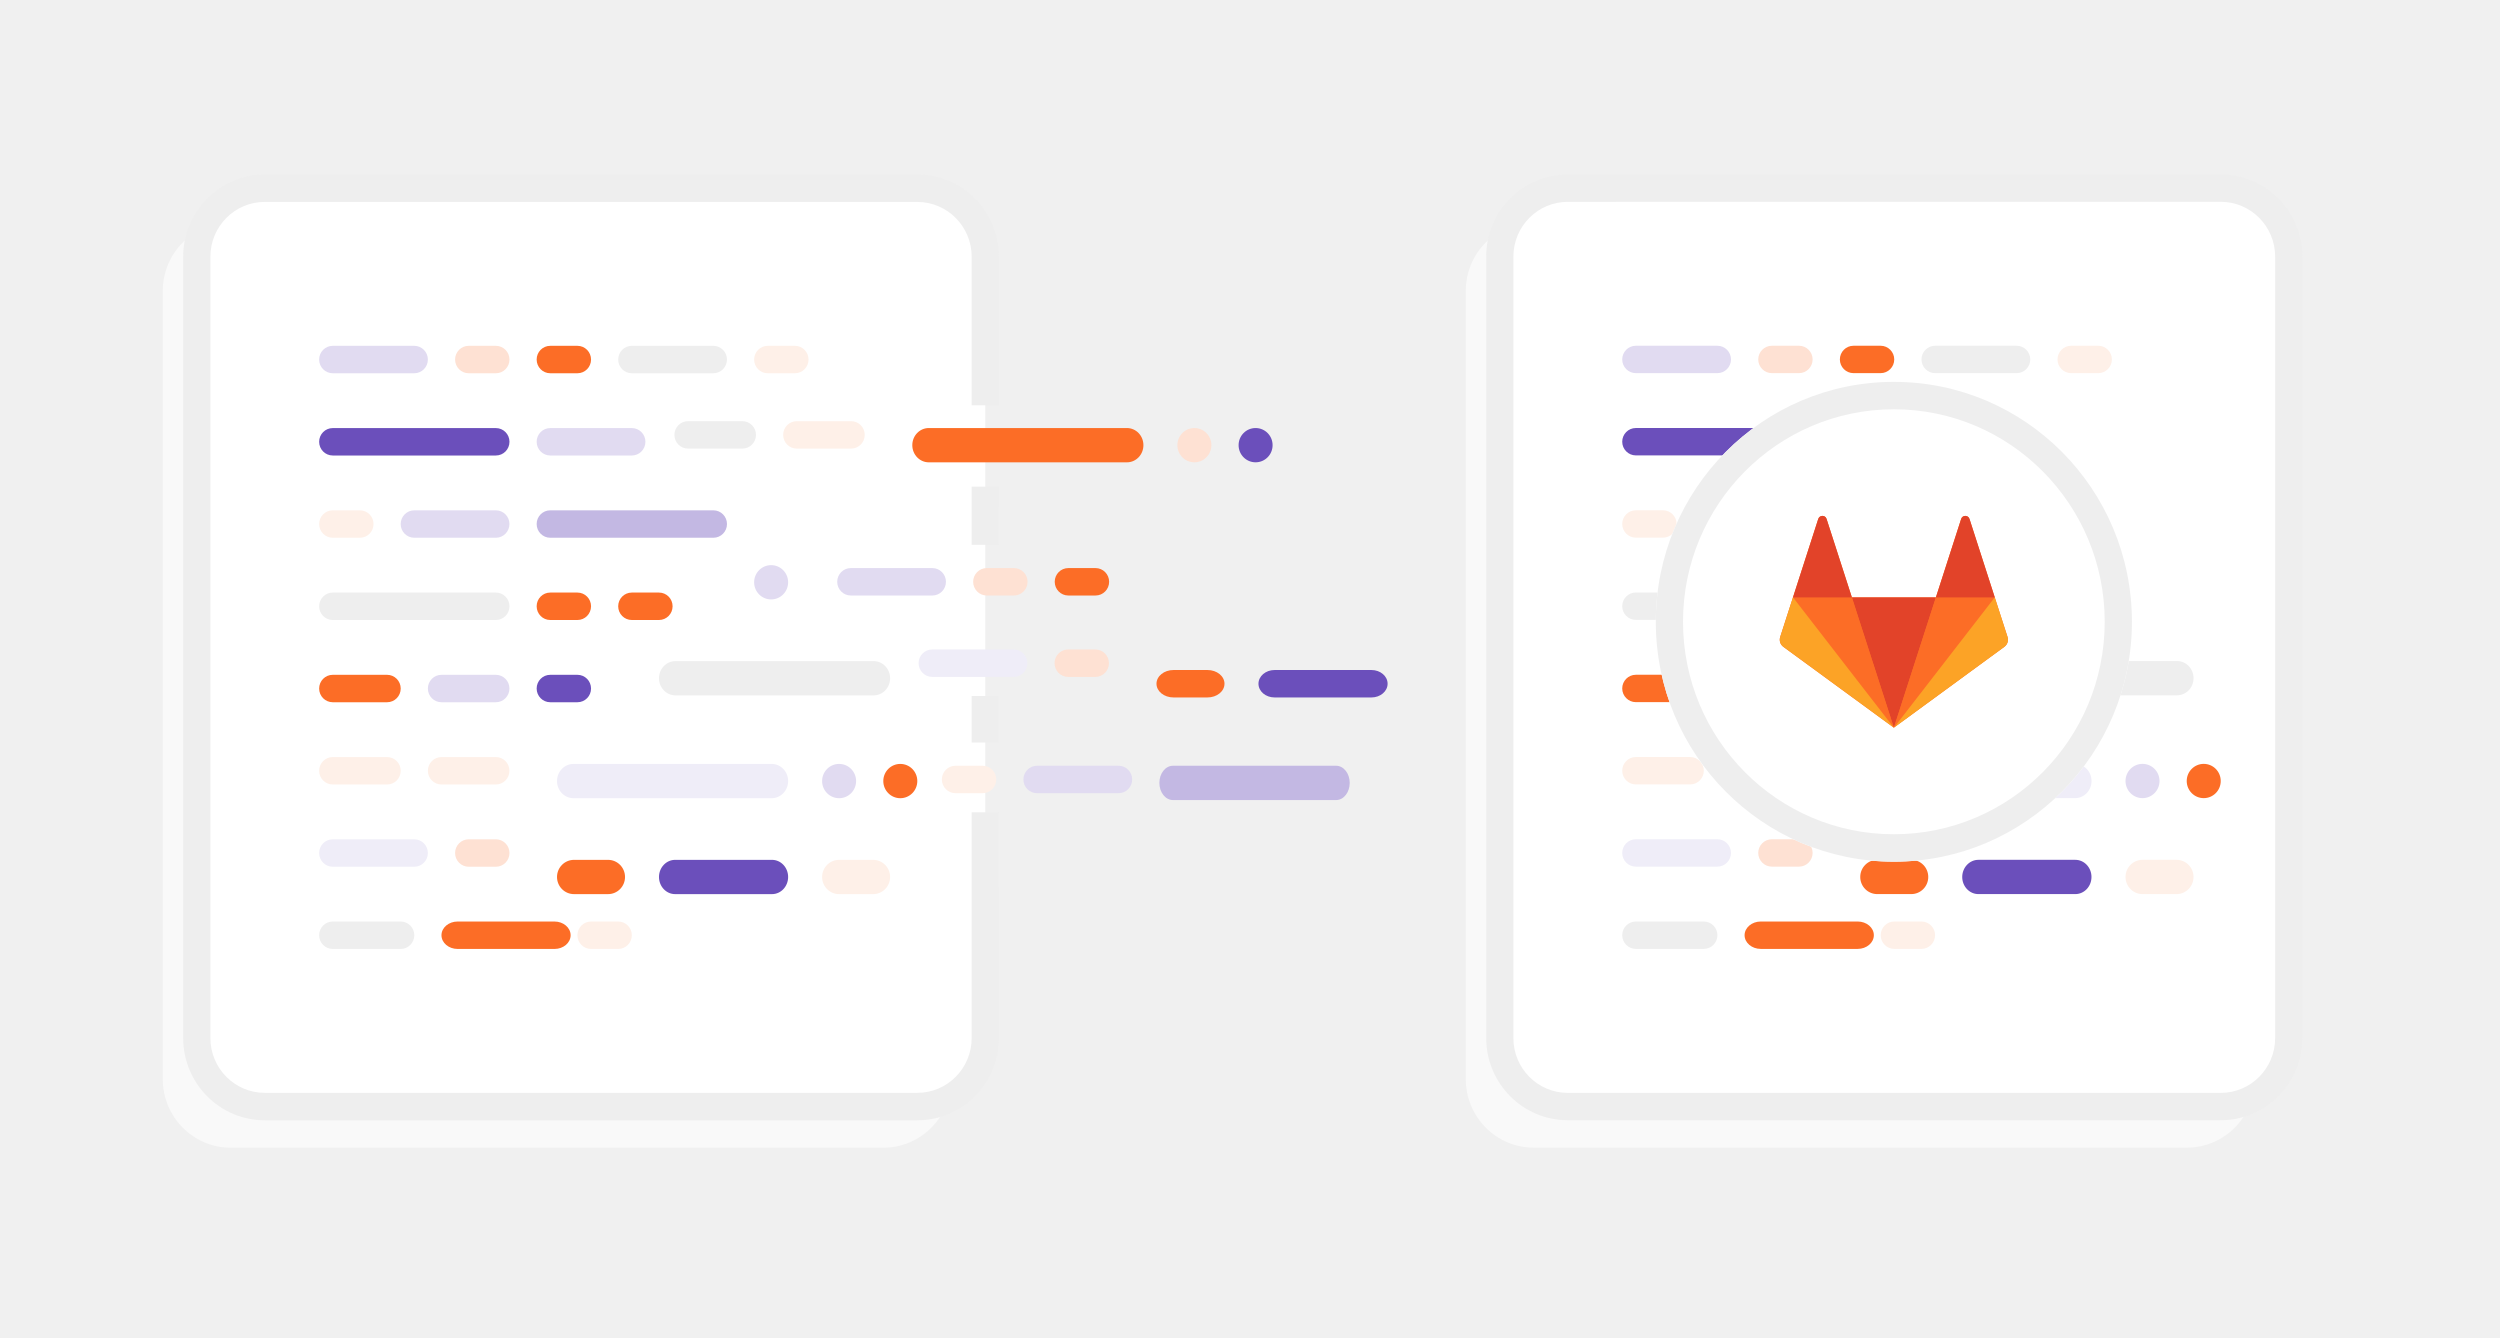
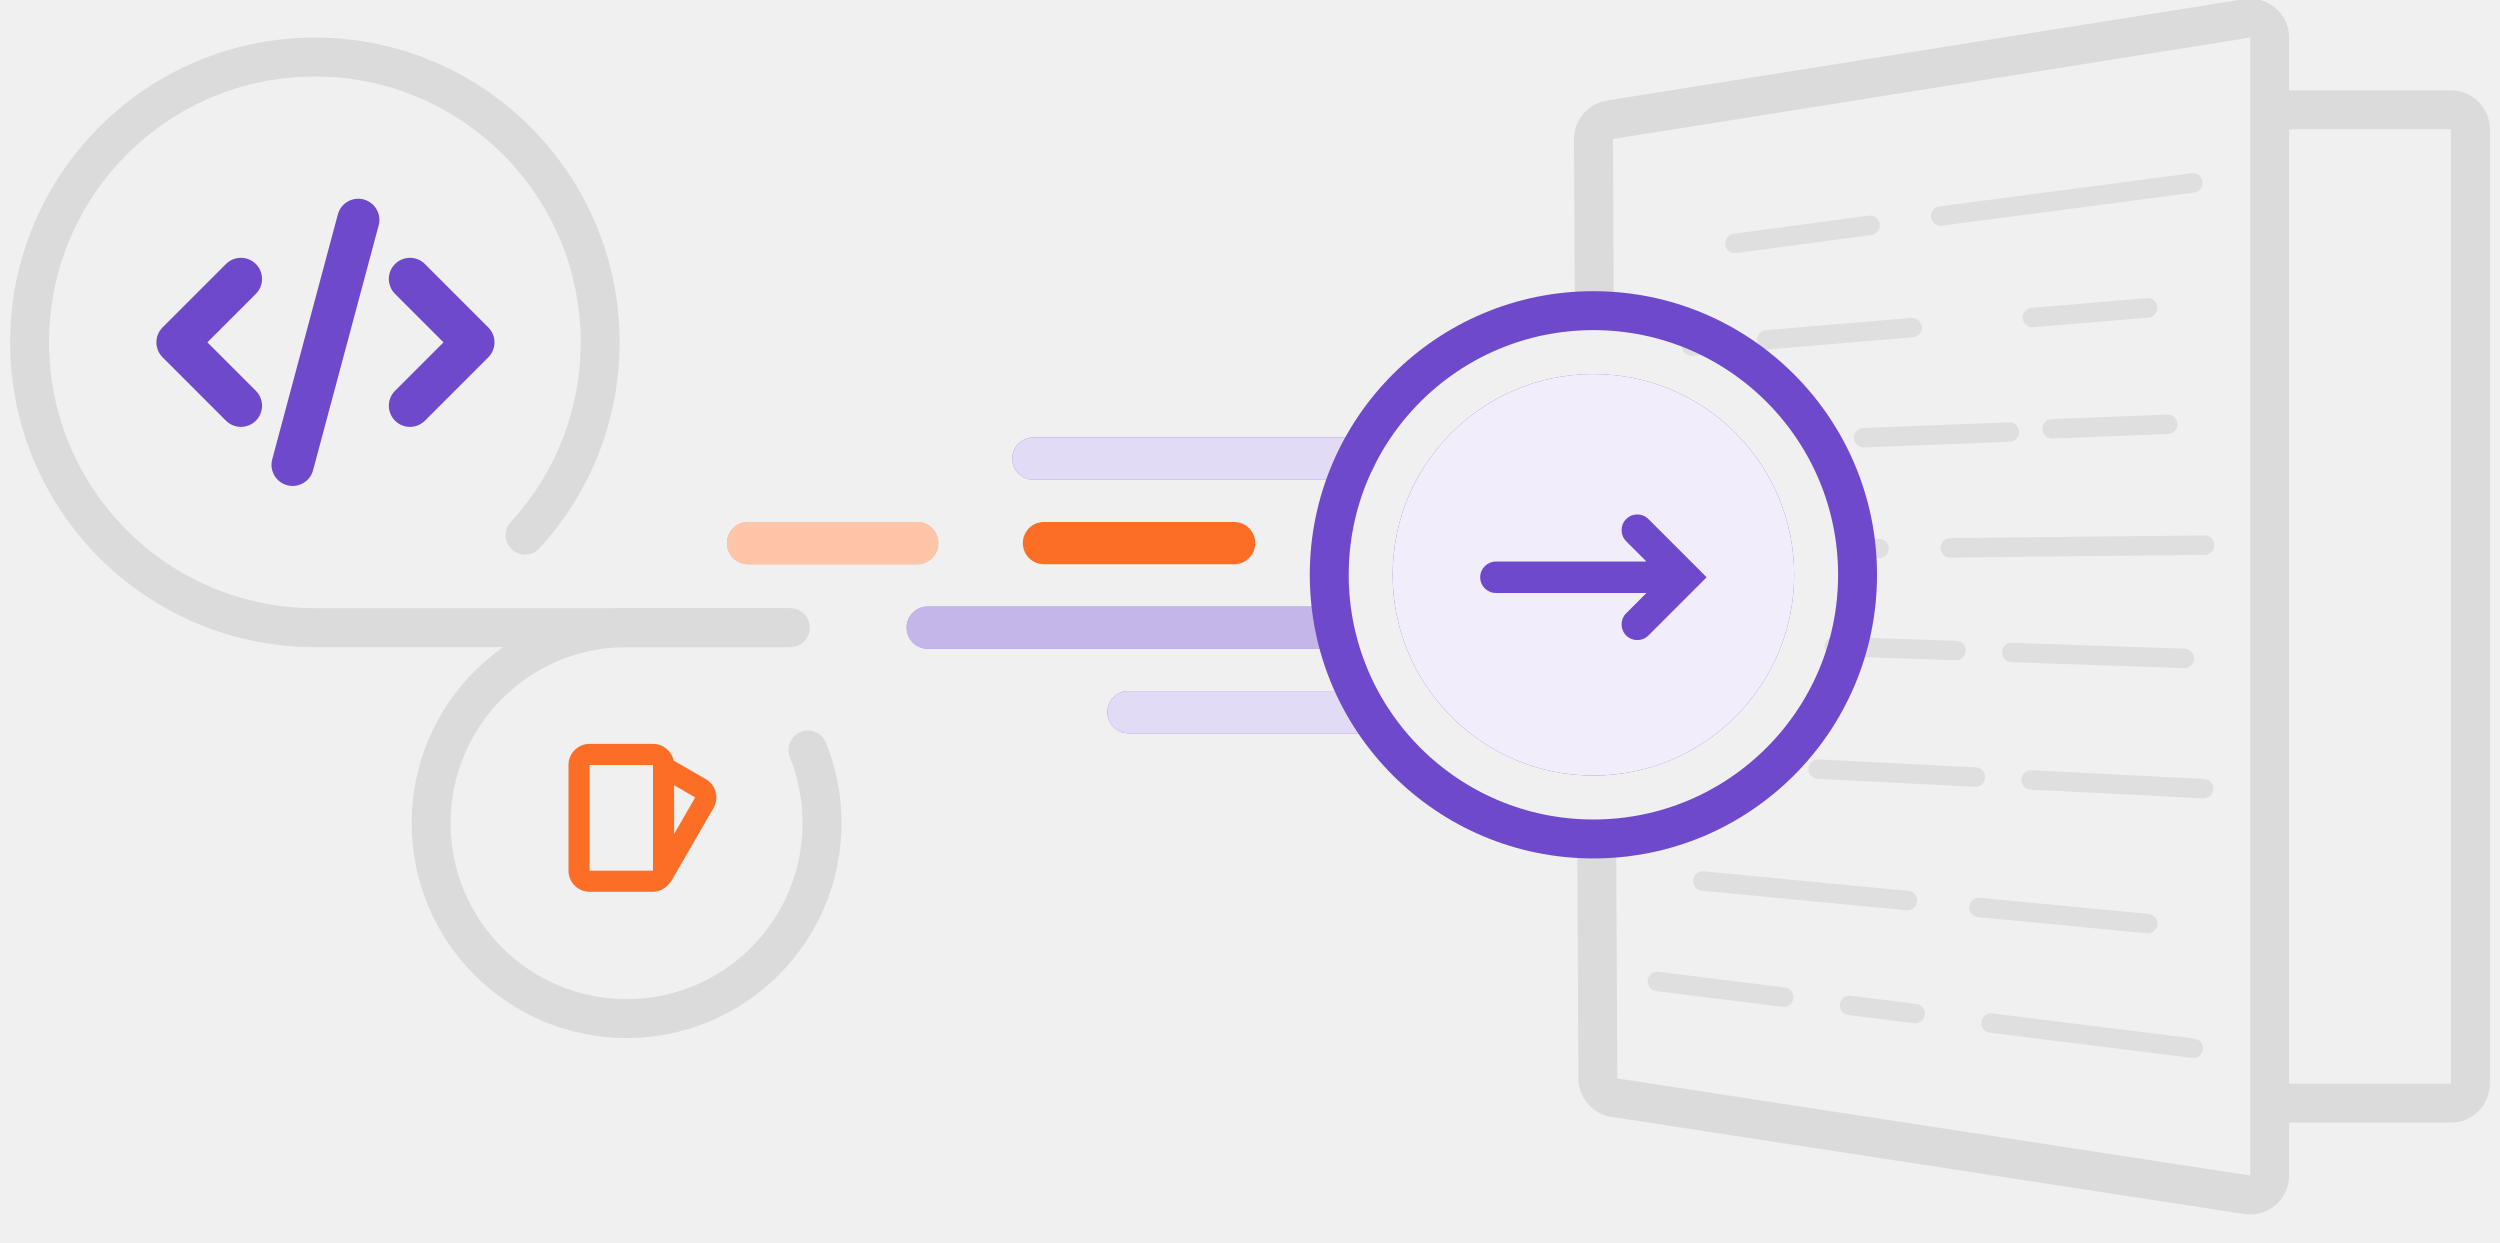
- <svg xmlns="http://www.w3.org/2000/svg" width="215px" height="115px" viewBox="0 0 215 115" version="1.1">
-   <g id="import-project-md" stroke="none" stroke-width="1" fill="none" fill-rule="evenodd">
-     <g id="Group-4" transform="translate(14, 15)">
-       <g id="Group-7" transform="translate(0, 0.007864)" fill-rule="nonzero">
-         <path d="M5.846,4.125 L61.964,4.125 C65.192,4.125 67.81,6.765 67.81,10.019 L67.81,77.8 C67.81,81.054 65.192,83.694 61.964,83.694 L5.846,83.694 C2.618,83.694 2.84217094e-14,81.054 2.84217094e-14,77.8 L2.84217094e-14,10.019 C2.84217094e-14,6.765 2.618,4.125 5.846,4.125 Z" id="Path" fill="#F9F9F9" />
-         <path d="M8.77,1.179 L64.888,1.179 C68.116,1.179 70.734,3.819 70.734,7.073 L70.734,74.265 C70.734,77.519 68.116,80.159 64.888,80.159 L8.77,80.159 C5.542,80.159 2.924,77.519 2.924,74.265 L2.924,7.073 C2.924,3.816 5.539,1.179 8.77,1.179 Z" id="Path" fill="#FFFFFF" />
-         <path d="M64.888,2.20268248e-13 C68.761,2.20268248e-13 71.903,3.168 71.903,7.073 L71.902,19.847 L69.563,19.847 L69.564,7.073 C69.564,4.47 67.47,2.359 64.888,2.359 L8.77,2.359 L8.77,2.356 C6.188,2.356 4.094,4.467 4.094,7.07 L4.094,74.262 C4.094,76.866 6.188,78.977 8.77,78.977 L64.888,78.977 C67.47,78.977 69.564,76.866 69.564,74.262 L69.562,54.847 L71.901,54.847 L71.903,74.265 C71.903,78.17 68.761,81.338 64.888,81.338 L8.77,81.338 C4.897,81.338 1.754,78.17 1.754,74.265 L1.754,7.073 C1.754,3.165 4.894,2.20268248e-13 8.77,2.20268248e-13 L64.888,2.20268248e-13 Z M71.901,44.847 L71.9,48.847 L69.561,48.847 L69.562,44.847 L71.901,44.847 Z M71.902,26.847 L71.901,31.847 L69.562,31.847 L69.563,26.847 L71.902,26.847 Z" id="Combined-Shape" fill="#EEEEEE" />
-         <path d="M14.615,14.733 L21.628,14.733 C22.273,14.733 22.797,15.262 22.797,15.913 C22.797,16.564 22.273,17.092 21.628,17.092 L14.615,17.092 C13.97,17.092 13.446,16.564 13.446,15.913 C13.446,15.262 13.97,14.733 14.615,14.733 Z M33.321,21.807 L40.337,21.807 C40.982,21.807 41.506,22.335 41.506,22.986 C41.506,23.637 40.982,24.165 40.337,24.165 L33.321,24.165 C32.676,24.165 32.152,23.637 32.152,22.986 C32.152,22.335 32.673,21.807 33.321,21.807 Z" id="Shape" fill="#E1DBF1" />
-         <path d="M40.334,14.733 L47.349,14.733 C47.994,14.733 48.519,15.262 48.519,15.913 C48.519,16.564 47.994,17.092 47.349,17.092 L40.334,17.092 C39.688,17.092 39.164,16.564 39.164,15.913 C39.167,15.262 39.688,14.733 40.334,14.733 Z" id="Path" fill="#EEEEEE" />
-         <path d="M21.628,28.88 L28.643,28.88 C29.288,28.88 29.812,29.408 29.812,30.059 C29.812,30.71 29.288,31.239 28.643,31.239 L21.628,31.239 C20.982,31.239 20.458,30.71 20.458,30.059 C20.461,29.408 20.982,28.88 21.628,28.88 Z" id="Path" fill="#E1DBF1" />
-         <path d="M26.306,14.733 L28.646,14.733 C29.291,14.733 29.815,15.262 29.815,15.913 C29.815,16.564 29.291,17.092 28.646,17.092 L26.306,17.092 C25.661,17.092 25.137,16.564 25.137,15.913 C25.137,15.262 25.661,14.733 26.306,14.733 Z" id="Path" fill="#FEE1D3" />
-         <path d="M33.321,35.953 L35.661,35.953 C36.306,35.953 36.83,36.482 36.83,37.132 C36.83,37.783 36.306,38.312 35.661,38.312 L33.321,38.312 C32.676,38.312 32.152,37.783 32.152,37.132 C32.152,36.482 32.673,35.953 33.321,35.953 Z" id="Path" fill="#FC6D26" />
-         <path d="M52.025,14.733 L54.364,14.733 C55.01,14.733 55.534,15.262 55.534,15.913 C55.534,16.564 55.01,17.092 54.364,17.092 L52.025,17.092 C51.379,17.092 50.855,16.564 50.855,15.913 C50.858,15.262 51.379,14.733 52.025,14.733 Z" id="Shape" fill="#FEF0E8" />
-         <path d="M23.967,43.026 L28.643,43.026 C29.288,43.026 29.812,43.555 29.812,44.206 C29.812,44.857 29.288,45.385 28.643,45.385 L23.967,45.385 C23.321,45.385 22.797,44.857 22.797,44.206 C22.797,43.555 23.321,43.026 23.967,43.026 Z" id="Path" fill="#E1DBF1" />
-         <path d="M40.334,35.953 L42.673,35.953 C43.319,35.953 43.843,36.482 43.843,37.132 C43.843,37.783 43.319,38.312 42.673,38.312 L40.334,38.312 C39.688,38.312 39.164,37.783 39.164,37.132 C39.164,36.482 39.688,35.953 40.334,35.953 Z" id="Path" fill="#FC6D26" />
-         <path d="M52.317,33.594 C53.126,33.594 53.779,34.254 53.779,35.069 C53.779,35.884 53.126,36.543 52.317,36.543 C51.509,36.543 50.855,35.884 50.855,35.069 C50.855,34.254 51.512,33.594 52.317,33.594 Z M58.163,50.689 C58.971,50.689 59.625,51.348 59.625,52.163 C59.625,52.978 58.971,53.638 58.163,53.638 C57.354,53.638 56.701,52.978 56.701,52.163 C56.701,51.348 57.357,50.689 58.163,50.689 Z" id="Shape" fill="#E1DBF1" />
-         <path d="M63.426,50.689 C64.234,50.689 64.888,51.348 64.888,52.163 C64.888,52.978 64.234,53.638 63.426,53.638 C62.618,53.638 61.964,52.978 61.964,52.163 C61.964,51.348 62.618,50.689 63.426,50.689 Z M33.321,14.733 L35.661,14.733 C36.306,14.733 36.83,15.262 36.83,15.913 C36.83,16.564 36.306,17.092 35.661,17.092 L33.321,17.092 C32.676,17.092 32.152,16.564 32.152,15.913 C32.152,15.262 32.673,14.733 33.321,14.733 Z" id="Shape" fill="#FC6D26" />
-         <path d="M59.17,33.847 L66.182,33.847 C66.828,33.847 67.352,34.375 67.352,35.026 C67.352,35.677 66.828,36.206 66.182,36.206 L59.17,36.206 C58.524,36.206 58,35.677 58,35.026 C58,34.375 58.524,33.847 59.17,33.847 Z" id="Shape" fill="#E1DBF1" />
-         <path d="M70.861,33.847 L73.2,33.847 C73.846,33.847 74.37,34.375 74.37,35.026 C74.37,35.677 73.846,36.206 73.2,36.206 L70.861,36.206 C70.215,36.206 69.691,35.677 69.691,35.026 C69.691,34.375 70.215,33.847 70.861,33.847 Z" id="Path" fill="#FEE1D3" />
-         <path d="M77.876,33.847 L80.215,33.847 C80.861,33.847 81.385,34.375 81.385,35.026 C81.385,35.677 80.861,36.206 80.215,36.206 L77.876,36.206 C77.23,36.206 76.706,35.677 76.706,35.026 C76.706,34.375 77.228,33.847 77.876,33.847 Z" id="Shape" fill="#FC6D26" />
-         <path d="M14.615,35.953 L28.646,35.953 C29.291,35.953 29.815,36.482 29.815,37.132 C29.815,37.783 29.291,38.312 28.646,38.312 L14.615,38.312 C13.97,38.312 13.446,37.783 13.446,37.132 C13.446,36.482 13.97,35.953 14.615,35.953 Z M44.094,41.847 L61.128,41.847 C61.912,41.847 62.549,42.506 62.549,43.321 C62.549,44.136 61.914,44.795 61.128,44.795 L44.094,44.795 C43.31,44.795 42.673,44.136 42.673,43.321 C42.673,42.506 43.31,41.847 44.094,41.847 L44.094,41.847 L44.094,41.847 Z" id="Shape" fill="#EEEEEE" />
-         <path d="M35.324,50.689 L52.359,50.689 C53.142,50.689 53.779,51.348 53.779,52.163 C53.779,52.978 53.145,53.638 52.359,53.638 L35.324,53.638 C34.541,53.638 33.903,52.978 33.903,52.163 C33.903,51.348 34.541,50.689 35.324,50.689 L35.324,50.689 L35.324,50.689 Z" id="Path" fill="#EFEDF8" />
-         <path d="M14.615,21.807 L28.646,21.807 C29.291,21.807 29.815,22.335 29.815,22.986 C29.815,23.637 29.291,24.165 28.646,24.165 L14.615,24.165 C13.97,24.165 13.446,23.637 13.446,22.986 C13.446,22.335 13.97,21.807 14.615,21.807 Z" id="Path" fill="#6B4FBB" />
-         <path d="M33.321,28.88 L47.352,28.88 C47.997,28.88 48.521,29.408 48.521,30.059 C48.521,30.71 47.997,31.239 47.352,31.239 L33.321,31.239 C32.676,31.239 32.152,30.71 32.152,30.059 C32.152,29.408 32.673,28.88 33.321,28.88 Z" id="Path" fill="#C3B8E3" />
-         <path d="M14.615,28.88 L16.954,28.88 C17.6,28.88 18.124,29.408 18.124,30.059 C18.124,30.71 17.6,31.239 16.954,31.239 L14.615,31.239 C13.97,31.239 13.446,30.71 13.446,30.059 C13.446,29.408 13.97,28.88 14.615,28.88 Z" id="Path" fill="#FEF0E8" />
-         <path d="M75.182,50.847 L82.197,50.847 C82.843,50.847 83.367,51.375 83.367,52.026 C83.367,52.677 82.843,53.206 82.197,53.206 L75.182,53.206 C74.537,53.206 74.012,52.677 74.012,52.026 C74.015,51.375 74.537,50.847 75.182,50.847 Z" id="Path" fill="#E1DBF1" />
-         <path d="M86.876,50.847 L100.906,50.847 C101.552,50.847 102.076,51.508 102.076,52.322 C102.076,53.136 101.552,53.797 100.906,53.797 L86.876,53.797 C86.23,53.797 85.706,53.136 85.706,52.322 C85.706,51.508 86.228,50.847 86.876,50.847 Z" id="Path" fill="#C3B8E3" />
-         <path d="M68.17,50.847 L70.509,50.847 C71.154,50.847 71.679,51.375 71.679,52.026 C71.679,52.677 71.154,53.206 70.509,53.206 L68.17,53.206 C67.524,53.206 67,52.677 67,52.026 C67,51.375 67.524,50.847 68.17,50.847 Z" id="Path" fill="#FEF0E8" />
-         <path d="M33.321,43.026 L35.661,43.026 C36.306,43.026 36.83,43.555 36.83,44.206 C36.83,44.857 36.306,45.385 35.661,45.385 L33.321,45.385 C32.676,45.385 32.152,44.857 32.152,44.206 C32.152,43.555 32.673,43.026 33.321,43.026 Z" id="Path" fill="#6B4FBB" />
-         <path d="M14.615,43.026 L19.291,43.026 C19.937,43.026 20.461,43.555 20.461,44.206 C20.461,44.857 19.937,45.385 19.291,45.385 L14.615,45.385 C13.97,45.385 13.446,44.857 13.446,44.206 C13.446,43.555 13.97,43.026 14.615,43.026 Z" id="Path" fill="#FC6D26" />
-         <path d="M14.615,50.1 L19.291,50.1 C19.937,50.1 20.461,50.628 20.461,51.279 C20.461,51.93 19.937,52.458 19.291,52.458 L14.615,52.458 C13.97,52.458 13.446,51.93 13.446,51.279 C13.446,50.625 13.97,50.1 14.615,50.1 Z M23.967,50.1 L28.643,50.1 C29.288,50.1 29.812,50.628 29.812,51.279 C29.812,51.93 29.288,52.458 28.643,52.458 L23.967,52.458 C23.321,52.458 22.797,51.93 22.797,51.279 C22.797,50.625 23.321,50.1 23.967,50.1 Z" id="Shape" fill="#FEF0E8" />
-         <path d="M88.717,21.803 C89.526,21.803 90.179,22.462 90.179,23.277 C90.179,24.092 89.526,24.751 88.717,24.751 C87.909,24.751 87.255,24.092 87.255,23.277 C87.255,22.462 87.912,21.803 88.717,21.803 Z" id="Shape" fill="#FEE1D3" />
-         <path d="M93.981,21.803 C94.789,21.803 95.443,22.462 95.443,23.277 C95.443,24.092 94.789,24.751 93.981,24.751 C93.172,24.751 92.519,24.092 92.519,23.277 C92.519,22.462 93.172,21.803 93.981,21.803 Z" id="Shape" fill="#6B4FBB" />
-         <path d="M65.879,21.803 L82.913,21.803 C83.697,21.803 84.334,22.462 84.334,23.278 C84.334,24.093 83.699,24.753 82.913,24.753 L65.879,24.753 C65.095,24.753 64.458,24.093 64.458,23.278 C64.458,22.462 65.095,21.803 65.879,21.803 L65.879,21.803 L65.879,21.803 Z" id="Path" fill="#FC6D26" />
-         <path d="M54.521,21.213 L59.197,21.213 C59.843,21.213 60.367,21.742 60.367,22.393 C60.367,23.043 59.843,23.572 59.197,23.572 L54.521,23.572 C53.876,23.572 53.352,23.043 53.352,22.393 C53.352,21.739 53.876,21.213 54.521,21.213 Z" id="Shape" fill="#FEF0E8" />
-         <path d="M45.17,21.213 L49.846,21.213 C50.491,21.213 51.015,21.742 51.015,22.393 C51.015,23.043 50.491,23.572 49.846,23.572 L45.17,23.572 C44.524,23.572 44,23.043 44,22.393 C44,21.739 44.524,21.213 45.17,21.213 Z" id="Path" fill="#EEEEEE" />
-         <path d="M14.615,57.173 L21.628,57.173 C22.273,57.173 22.797,57.701 22.797,58.352 C22.797,59.003 22.273,59.532 21.628,59.532 L14.615,59.532 C13.97,59.532 13.446,59.003 13.446,58.352 C13.446,57.699 13.97,57.173 14.615,57.173 Z" id="Path" fill="#EFEDF8" />
-         <path d="M25.354,64.243 L33.686,64.243 C34.452,64.243 35.073,64.772 35.073,65.423 C35.073,66.074 34.452,66.602 33.686,66.602 L25.354,66.602 C24.588,66.602 23.967,66.074 23.967,65.423 C23.967,64.772 24.588,64.243 25.354,64.243 Z" id="Path" fill="#FC6D26" />
-         <path d="M44.061,58.939 L52.392,58.939 C53.159,58.939 53.779,59.598 53.779,60.413 C53.779,61.225 53.159,61.887 52.392,61.887 L44.061,61.887 C43.294,61.887 42.673,61.228 42.673,60.413 C42.673,59.601 43.294,58.939 44.061,58.939 Z" id="Path" fill="#6B4FBB" />
-         <path d="M26.306,57.173 L28.646,57.173 C29.291,57.173 29.815,57.701 29.815,58.352 C29.815,59.003 29.291,59.532 28.646,59.532 L26.306,59.532 C25.661,59.532 25.137,59.003 25.137,58.352 C25.137,57.699 25.661,57.173 26.306,57.173 Z" id="Path" fill="#FEE1D3" />
-         <path d="M36.828,64.243 L39.167,64.243 C39.812,64.243 40.337,64.772 40.337,65.423 C40.337,66.074 39.812,66.602 39.167,66.602 L36.828,66.602 C36.182,66.602 35.658,66.074 35.658,65.423 C35.658,64.772 36.182,64.243 36.828,64.243 Z M58.163,58.939 L61.087,58.939 C61.895,58.939 62.549,59.598 62.549,60.413 C62.549,61.228 61.895,61.887 61.087,61.887 L58.163,61.887 C57.354,61.887 56.701,61.228 56.701,60.413 C56.703,59.598 57.357,58.939 58.163,58.939 Z" id="Shape" fill="#FEF0E8" />
-         <path d="M35.366,58.939 L38.29,58.939 C39.098,58.939 39.752,59.598 39.752,60.413 C39.752,61.228 39.098,61.887 38.29,61.887 L35.366,61.887 C34.557,61.887 33.903,61.228 33.903,60.413 C33.903,59.598 34.56,58.939 35.366,58.939 Z" id="Path" fill="#FC6D26" />
-         <path d="M66.17,40.847 L73.182,40.847 C73.828,40.847 74.352,41.375 74.352,42.026 C74.352,42.677 73.828,43.206 73.182,43.206 L66.17,43.206 C65.524,43.206 65,42.677 65,42.026 C65,41.373 65.524,40.847 66.17,40.847 Z" id="Path" fill="#EFEDF8" />
-         <path d="M95.615,42.613 L103.946,42.613 C104.713,42.613 105.334,43.141 105.334,43.793 C105.334,44.443 104.713,44.973 103.946,44.973 L95.615,44.973 C94.848,44.973 94.228,44.446 94.228,43.793 C94.228,43.143 94.848,42.613 95.615,42.613 Z" id="Path" fill="#6B4FBB" />
-         <path d="M77.861,40.847 L80.2,40.847 C80.846,40.847 81.37,41.375 81.37,42.026 C81.37,42.677 80.846,43.206 80.2,43.206 L77.861,43.206 C77.215,43.206 76.691,42.677 76.691,42.026 C76.691,41.373 77.215,40.847 77.861,40.847 Z" id="Path" fill="#FEE1D3" />
-         <path d="M86.92,42.613 L89.844,42.613 C90.652,42.613 91.306,43.141 91.306,43.793 C91.306,44.446 90.652,44.973 89.844,44.973 L86.92,44.973 C86.112,44.973 85.458,44.446 85.458,43.793 C85.458,43.141 86.114,42.613 86.92,42.613 Z" id="Path" fill="#FC6D26" />
-         <path d="M14.615,64.243 L20.461,64.243 C21.106,64.243 21.63,64.772 21.63,65.423 C21.63,66.074 21.106,66.602 20.461,66.602 L14.615,66.602 C13.97,66.602 13.446,66.074 13.446,65.423 C13.446,64.772 13.97,64.243 14.615,64.243 Z" id="Path" fill="#EEEEEE" />
-       </g>
-       <g id="Group-12" transform="translate(112.0582, -0)">
-         <path d="M5.849,4.125 L62,4.125 C65.229,4.125 67.849,6.765 67.849,10.019 L67.849,77.805 C67.849,81.059 65.229,83.699 62,83.699 L5.849,83.699 C2.62,83.699 1.42108547e-14,81.059 1.42108547e-14,77.805 L1.42108547e-14,10.021 C-0.003,6.767 2.62,4.125 5.849,4.125 Z" id="Path" fill="#F9F9F9" fill-rule="nonzero" />
-         <path d="M8.773,1.178 L64.925,1.178 C68.154,1.178 70.773,3.818 70.773,7.072 L70.773,74.269 C70.773,77.523 68.154,80.163 64.925,80.163 L8.773,80.163 C5.544,80.163 2.924,77.523 2.924,74.269 L2.924,7.072 C2.924,3.818 5.544,1.178 8.773,1.178 Z" id="Path" fill="#FFFFFF" fill-rule="nonzero" />
-         <path d="M8.773,2.358 C6.186,2.358 4.093,4.468 4.093,7.074 L4.093,74.272 C4.093,76.878 6.186,78.988 8.773,78.988 L64.925,78.988 C67.511,78.988 69.605,76.878 69.605,74.272 L69.605,7.072 C69.605,4.465 67.511,2.355 64.925,2.355 L8.773,2.358 L8.773,2.358 Z M8.773,-4.19220214e-13 L64.925,-4.19220214e-13 C68.804,-4.19220214e-13 71.942,3.167 71.942,7.072 L71.942,74.269 C71.942,78.179 68.799,81.34 64.925,81.34 L8.773,81.34 C4.893,81.34 1.756,78.173 1.756,74.269 L1.756,7.072 C1.753,3.17 4.896,-4.19220214e-13 8.773,-4.19220214e-13 Z" id="Shape" fill="#EEEEEE" fill-rule="nonzero" />
-         <path d="M14.622,14.735 L21.639,14.735 C22.281,14.735 22.807,15.265 22.807,15.913 C22.807,16.56 22.281,17.09 21.639,17.09 L14.622,17.09 C13.979,17.09 13.453,16.56 13.453,15.913 C13.453,15.265 13.976,14.735 14.622,14.735 Z M33.339,21.809 L40.356,21.809 C40.998,21.809 41.525,22.34 41.525,22.987 C41.525,23.634 40.998,24.165 40.356,24.165 L33.339,24.165 C32.696,24.165 32.17,23.634 32.17,22.987 C32.17,22.34 32.696,21.809 33.339,21.809 Z" id="Shape" fill="#E1DBF1" fill-rule="nonzero" />
-         <path d="M40.359,14.735 L47.376,14.735 C48.018,14.735 48.545,15.265 48.545,15.913 C48.545,16.56 48.018,17.09 47.376,17.09 L40.359,17.09 C39.716,17.09 39.19,16.56 39.19,15.913 C39.187,15.268 39.716,14.735 40.359,14.735 Z" id="Path" fill="#EEEEEE" fill-rule="nonzero" />
-         <path d="M21.642,28.884 L28.659,28.884 C29.301,28.884 29.827,29.414 29.827,30.061 C29.827,30.709 29.301,31.239 28.659,31.239 L21.642,31.239 C20.999,31.239 20.473,30.709 20.473,30.061 C20.473,29.414 20.999,28.884 21.642,28.884 Z" id="Path" fill="#E1DBF1" fill-rule="nonzero" />
-         <path d="M26.319,14.735 L28.659,14.735 C29.301,14.735 29.827,15.265 29.827,15.913 C29.827,16.56 29.301,17.09 28.659,17.09 L26.319,17.09 C25.676,17.09 25.15,16.56 25.15,15.913 C25.15,15.265 25.676,14.735 26.319,14.735 Z" id="Path" fill="#FEE1D3" fill-rule="nonzero" />
-         <path d="M33.339,35.955 L35.679,35.955 C36.321,35.955 36.847,36.486 36.847,37.133 C36.847,37.78 36.321,38.311 35.679,38.311 L33.339,38.311 C32.696,38.311 32.17,37.78 32.17,37.133 C32.17,36.486 32.696,35.955 33.339,35.955 Z" id="Path" fill="#FC6D26" fill-rule="nonzero" />
-         <path d="M45.036,21.809 L47.376,21.809 C48.018,21.809 48.545,22.34 48.545,22.987 C48.545,23.634 48.018,24.165 47.376,24.165 L45.036,24.165 C44.394,24.165 43.867,23.634 43.867,22.987 C43.867,22.34 44.394,21.809 45.036,21.809 Z M52.056,14.735 L54.396,14.735 C55.038,14.735 55.565,15.265 55.565,15.913 C55.565,16.56 55.038,17.09 54.396,17.09 L52.056,17.09 C51.414,17.09 50.887,16.56 50.887,15.913 C50.887,15.265 51.414,14.735 52.056,14.735 Z" id="Shape" fill="#FEF0E8" fill-rule="nonzero" />
-         <path d="M23.979,43.03 L28.659,43.03 C29.301,43.03 29.827,43.56 29.827,44.207 C29.827,44.855 29.301,45.385 28.659,45.385 L23.979,45.385 C23.336,45.385 22.81,44.855 22.81,44.207 C22.81,43.56 23.336,43.03 23.979,43.03 Z" id="Path" fill="#E1DBF1" fill-rule="nonzero" />
-         <path d="M40.359,35.955 L42.699,35.955 C43.341,35.955 43.867,36.486 43.867,37.133 C43.867,37.78 43.341,38.311 42.699,38.311 L40.359,38.311 C39.716,38.311 39.19,37.78 39.19,37.133 C39.187,36.488 39.716,35.955 40.359,35.955 Z" id="Path" fill="#FC6D26" fill-rule="nonzero" />
-         <path d="M52.35,33.597 C53.158,33.597 53.812,34.256 53.812,35.071 C53.812,35.886 53.158,36.544 52.35,36.544 C51.541,36.544 50.887,35.886 50.887,35.071 C50.887,34.259 51.544,33.597 52.35,33.597 Z M58.198,50.693 C59.007,50.693 59.66,51.352 59.66,52.167 C59.66,52.981 59.007,53.64 58.198,53.64 C57.39,53.64 56.736,52.981 56.736,52.167 C56.736,51.352 57.39,50.693 58.198,50.693 Z" id="Shape" fill="#E1DBF1" fill-rule="nonzero" />
-         <path d="M63.462,50.693 C64.271,50.693 64.925,51.352 64.925,52.167 C64.925,52.981 64.271,53.64 63.462,53.64 C62.654,53.64 62,52.981 62,52.167 C62,51.352 62.657,50.693 63.462,50.693 Z M33.339,14.735 L35.679,14.735 C36.321,14.735 36.847,15.265 36.847,15.913 C36.847,16.56 36.321,17.09 35.679,17.09 L33.339,17.09 C32.696,17.09 32.17,16.56 32.17,15.913 C32.17,15.265 32.696,14.735 33.339,14.735 Z" id="Shape" fill="#FC6D26" fill-rule="nonzero" />
-         <path d="M14.622,35.955 L28.662,35.955 C29.304,35.955 29.83,36.486 29.83,37.133 C29.83,37.78 29.304,38.311 28.662,38.311 L14.622,38.311 C13.979,38.311 13.453,37.78 13.453,37.133 C13.453,36.486 13.976,35.955 14.622,35.955 Z M44.119,41.849 L61.164,41.849 C61.948,41.849 62.587,42.508 62.587,43.323 C62.587,44.138 61.95,44.796 61.164,44.796 L44.119,44.796 C43.336,44.796 42.696,44.138 42.696,43.323 C42.696,42.508 43.336,41.849 44.119,41.849 L44.119,41.849 L44.119,41.849 Z" id="Shape" fill="#EEEEEE" fill-rule="nonzero" />
-         <path d="M35.346,50.693 L52.391,50.693 C53.175,50.693 53.814,51.352 53.814,52.167 C53.814,52.981 53.178,53.64 52.391,53.64 L35.346,53.64 C34.563,53.64 33.923,52.981 33.923,52.167 C33.923,51.352 34.56,50.693 35.346,50.693 L35.346,50.693 L35.346,50.693 Z" id="Path" fill="#EFEDF8" fill-rule="nonzero" />
-         <path d="M14.622,21.809 L28.662,21.809 C29.304,21.809 29.83,22.34 29.83,22.987 C29.83,23.634 29.304,24.165 28.662,24.165 L14.622,24.165 C13.979,24.165 13.453,23.634 13.453,22.987 C13.453,22.34 13.976,21.809 14.622,21.809 Z" id="Path" fill="#6B4FBB" fill-rule="nonzero" />
-         <path d="M33.339,28.884 L47.379,28.884 C48.021,28.884 48.547,29.414 48.547,30.061 C48.547,30.709 48.021,31.239 47.379,31.239 L33.339,31.239 C32.696,31.239 32.17,30.709 32.17,30.061 C32.17,29.414 32.696,28.884 33.339,28.884 Z" id="Path" fill="#C3B8E3" fill-rule="nonzero" />
-         <path d="M14.622,28.884 L16.962,28.884 C17.604,28.884 18.13,29.414 18.13,30.061 C18.13,30.709 17.604,31.239 16.962,31.239 L14.622,31.239 C13.979,31.239 13.453,30.709 13.453,30.061 C13.453,29.414 13.976,28.884 14.622,28.884 Z" id="Path" fill="#FEF0E8" fill-rule="nonzero" />
-         <path d="M33.339,43.03 L35.679,43.03 C36.321,43.03 36.847,43.56 36.847,44.207 C36.847,44.855 36.321,45.385 35.679,45.385 L33.339,45.385 C32.696,45.385 32.17,44.855 32.17,44.207 C32.17,43.56 32.696,43.03 33.339,43.03 Z" id="Path" fill="#6B4FBB" fill-rule="nonzero" />
-         <path d="M14.622,43.03 L19.302,43.03 C19.944,43.03 20.47,43.56 20.47,44.207 C20.47,44.855 19.944,45.385 19.302,45.385 L14.622,45.385 C13.979,45.385 13.453,44.855 13.453,44.207 C13.453,43.56 13.976,43.03 14.622,43.03 Z" id="Path" fill="#FC6D26" fill-rule="nonzero" />
-         <path d="M14.622,50.104 L19.302,50.104 C19.944,50.104 20.47,50.634 20.47,51.282 C20.47,51.929 19.944,52.46 19.302,52.46 L14.622,52.46 C13.979,52.46 13.453,51.929 13.453,51.282 C13.453,50.634 13.976,50.104 14.622,50.104 Z M23.979,50.104 L28.659,50.104 C29.301,50.104 29.827,50.634 29.827,51.282 C29.827,51.929 29.301,52.46 28.659,52.46 L23.979,52.46 C23.336,52.46 22.81,51.929 22.81,51.282 C22.81,50.634 23.336,50.104 23.979,50.104 Z" id="Shape" fill="#FEF0E8" fill-rule="nonzero" />
-         <path d="M14.622,57.176 L21.639,57.176 C22.281,57.176 22.807,57.706 22.807,58.353 C22.807,59.001 22.281,59.531 21.639,59.531 L14.622,59.531 C13.979,59.531 13.453,59.001 13.453,58.353 C13.453,57.706 13.976,57.176 14.622,57.176 Z" id="Path" fill="#EFEDF8" fill-rule="nonzero" />
-         <path d="M25.366,64.25 L33.702,64.25 C34.469,64.25 35.092,64.775 35.092,65.428 C35.092,66.075 34.471,66.606 33.702,66.606 L25.366,66.606 C24.599,66.606 23.976,66.075 23.976,65.428 C23.979,64.78 24.602,64.25 25.366,64.25 Z" id="Path" fill="#FC6D26" fill-rule="nonzero" />
-         <path d="M44.083,58.945 L52.419,58.945 C53.186,58.945 53.809,59.604 53.809,60.419 C53.809,61.233 53.189,61.892 52.419,61.892 L44.083,61.892 C43.316,61.892 42.693,61.233 42.693,60.419 C42.696,59.607 43.319,58.945 44.083,58.945 Z" id="Path" fill="#6B4FBB" fill-rule="nonzero" />
-         <path d="M26.319,57.176 L28.659,57.176 C29.301,57.176 29.827,57.706 29.827,58.353 C29.827,59.001 29.301,59.531 28.659,59.531 L26.319,59.531 C25.676,59.531 25.15,59.001 25.15,58.353 C25.15,57.706 25.676,57.176 26.319,57.176 Z" id="Path" fill="#FEE1D3" fill-rule="nonzero" />
-         <path d="M36.85,64.25 L39.19,64.25 C39.833,64.25 40.359,64.78 40.359,65.428 C40.359,66.075 39.833,66.606 39.19,66.606 L36.85,66.606 C36.208,66.606 35.682,66.075 35.682,65.428 C35.682,64.78 36.205,64.25 36.85,64.25 Z M58.198,58.945 L61.122,58.945 C61.931,58.945 62.585,59.604 62.585,60.419 C62.585,61.233 61.931,61.892 61.122,61.892 L58.198,61.892 C57.39,61.892 56.736,61.233 56.736,60.419 C56.736,59.607 57.39,58.945 58.198,58.945 Z" id="Shape" fill="#FEF0E8" fill-rule="nonzero" />
-         <path d="M35.385,58.945 L38.31,58.945 C39.118,58.945 39.772,59.604 39.772,60.419 C39.772,61.233 39.118,61.892 38.31,61.892 L35.385,61.892 C34.577,61.892 33.923,61.233 33.923,60.419 C33.923,59.607 34.579,58.945 35.385,58.945 Z" id="Path" fill="#FC6D26" fill-rule="nonzero" />
-         <path d="M14.622,64.25 L20.47,64.25 C21.113,64.25 21.639,64.78 21.639,65.428 C21.639,66.075 21.113,66.606 20.47,66.606 L14.622,66.606 C13.979,66.606 13.453,66.075 13.453,65.428 C13.453,64.78 13.976,64.25 14.622,64.25 Z" id="Path" fill="#EEEEEE" fill-rule="nonzero" />
-         <ellipse id="Oval" fill="#FFFFFF" fill-rule="nonzero" cx="36.814" cy="38.473" rx="20.473" ry="20.632" />
-         <path d="M36.814,59.104 C25.507,59.104 16.341,49.867 16.341,38.473 C16.341,27.078 25.507,17.841 36.814,17.841 C48.121,17.841 57.287,27.078 57.287,38.473 C57.287,49.867 48.121,59.104 36.814,59.104 Z M36.814,56.746 C46.828,56.746 54.947,48.564 54.947,38.473 C54.947,28.381 46.828,20.199 36.814,20.199 C26.801,20.199 18.681,28.381 18.681,38.473 C18.681,48.564 26.801,56.746 36.814,56.746 Z" id="Shape" fill="#EEEEEE" fill-rule="nonzero" />
-         <path d="M46.59,39.781 L45.49,36.374 L43.314,29.626 C43.203,29.28 42.718,29.28 42.599,29.626 L40.428,36.374 L33.203,36.374 L31.026,29.626 C30.916,29.28 30.431,29.28 30.312,29.626 L28.135,36.374 L27.036,39.781 C26.936,40.094 27.047,40.429 27.305,40.624 L36.809,47.579 L46.313,40.624 C46.581,40.429 46.689,40.088 46.59,39.781" id="Path" fill="#FC6D26" />
-         <polygon id="Path" fill="#E24329" points="36.814 47.581 40.428 36.377 33.203 36.377" />
-         <polygon id="Path" fill="#FC6D26" points="36.814 47.581 33.2 36.377 28.135 36.377" />
-         <path d="M28.138,36.374 L27.039,39.781 C26.939,40.094 27.05,40.429 27.307,40.624 L36.811,47.579 L28.138,36.374 Z" id="Path" fill="#FCA326" />
-         <path d="M28.138,36.374 L33.203,36.374 L31.026,29.626 C30.916,29.28 30.431,29.28 30.312,29.626 L28.138,36.374 Z" id="Path" fill="#E24329" />
-         <polygon id="Path" fill="#FC6D26" points="36.814 47.581 40.428 36.377 45.493 36.377" />
-         <path d="M45.493,36.374 L46.592,39.781 C46.692,40.094 46.581,40.429 46.324,40.624 L36.82,47.579 L45.493,36.374 Z" id="Path" fill="#FCA326" />
-         <path d="M45.493,36.374 L40.428,36.374 L42.605,29.626 C42.715,29.28 43.2,29.28 43.319,29.626 L45.493,36.374 Z" id="Path" fill="#E24329" />
-       </g>
-     </g>
+ <svg xmlns="http://www.w3.org/2000/svg" width="169" height="84" viewBox="0 0 169 84" fill="none">
+   <g clip-path="url(#clip0)">
+     <path d="M153.5 74.571H165.684C166.411 74.571 167 73.982 167 73.255V8.745C167 8.018 166.411 7.429 165.684 7.429H153.5" stroke="#DBDBDB" stroke-width="2.632" />
+     <path d="M107.94 57L108.014 72.906C108.017 73.554 108.49 74.103 109.13 74.201L151.913 80.767C152.71 80.89 153.429 80.273 153.429 79.467V2.542C153.429 1.733 152.705 1.115 151.906 1.242L108.829 8.095C108.187 8.197 107.716 8.752 107.719 9.401L107.771 20.5" stroke="#DBDBDB" stroke-width="2.632" />
+     <path d="M133.539 52.531L122.91 51.992M137.311 52.722L148.969 53.313" stroke="#DFDFDF" stroke-width="1.316" stroke-linecap="round" />
+     <path d="M132.224 43.978L124 43.696M135.998 44.108L147.665 44.509" stroke="#DFDFDF" stroke-width="1.316" stroke-linecap="round" />
+     <path d="M148.238 12.364L131.189 14.604M117.282 16.453L126.416 15.231" stroke="#DFDFDF" stroke-width="1.316" stroke-linecap="round" />
+     <path d="M149.032 36.852L131.839 37.034M125 37.085L127.024 37.085" stroke="#DFDFDF" stroke-width="1.316" stroke-linecap="round" />
+     <path d="M112.038 66.344L120.582 67.41M148.266 70.863L134.595 69.158M125.025 67.964L129.468 68.519" stroke="#DFDFDF" stroke-width="1.316" stroke-linecap="round" />
+     <path d="M114.352 23.395L116.215 23.239M129.258 22.147L119.433 22.969M137.388 21.466L145.18 20.814" stroke="#DFDFDF" stroke-width="1.316" stroke-linecap="round" />
+     <path d="M135.832 29.207L125.981 29.589M138.724 28.986L146.537 28.683" stroke="#DFDFDF" stroke-width="1.316" stroke-linecap="round" />
+     <path d="M115.114 59.556L128.942 60.88M133.782 61.343L145.19 62.435" stroke="#DFDFDF" stroke-width="1.316" stroke-linecap="round" />
+     <path d="M53.429 42.429H21.286C10.634 42.429 2 33.794 2 23.143C2 12.492 10.634 3.857 21.286 3.857C31.937 3.857 40.571 12.492 40.571 23.143C40.571 28.17 38.648 32.748 35.497 36.181" stroke="#DBDBDB" stroke-width="2.632" stroke-linecap="round" />
+     <path d="M53.036 42.429H42.357C35.059 42.429 29.143 48.345 29.143 55.643C29.143 62.941 35.059 68.857 42.357 68.857C49.655 68.857 55.571 62.941 55.571 55.643C55.571 53.896 55.233 52.229 54.617 50.703" stroke="#DBDBDB" stroke-width="2.632" stroke-linecap="round" />
+     <path fill-rule="evenodd" clip-rule="evenodd" d="M38.429 51.714C38.429 50.925 39.068 50.286 39.857 50.286H44.143C44.829 50.286 45.402 50.77 45.54 51.415L47.711 52.668C48.394 53.062 48.628 53.936 48.233 54.619C47.318 56.204 45.571 59.225 45.461 59.419C45.184 59.906 44.724 60.286 44.143 60.286H39.857C39.068 60.286 38.429 59.646 38.429 58.857V51.714ZM39.857 51.714H44.143V58.857H39.857L39.857 51.714ZM45.571 56.373L46.996 53.905L45.571 53.082V56.373Z" fill="#FC6D26" />
+     <path d="M25.598 15.233C25.803 14.471 25.35 13.688 24.588 13.483C23.826 13.279 23.043 13.732 22.839 14.494L18.402 31.052C18.198 31.814 18.65 32.598 19.412 32.802C20.174 33.006 20.957 32.554 21.162 31.792L25.598 15.233Z" fill="#6E49CB" />
+     <path d="M17.296 17.847C17.854 18.405 17.854 19.309 17.296 19.867L14.02 23.143L17.296 26.418C17.854 26.976 17.854 27.881 17.296 28.439C16.738 28.997 15.833 28.997 15.275 28.439L10.99 24.153C10.432 23.595 10.432 22.691 10.99 22.133L15.275 17.847C15.833 17.289 16.738 17.289 17.296 17.847Z" fill="#6E49CB" />
+     <path d="M26.704 17.847C26.146 18.405 26.146 19.309 26.704 19.867L29.98 23.143L26.704 26.418C26.146 26.976 26.146 27.881 26.704 28.439C27.262 28.997 28.166 28.997 28.724 28.439L33.01 24.153C33.568 23.595 33.568 22.691 33.01 22.133L28.724 17.847C28.166 17.289 27.262 17.289 26.704 17.847Z" fill="#6E49CB" />
+     <path d="M50.571 35.286L62 35.286C62.789 35.286 63.428 35.925 63.428 36.714C63.428 37.503 62.789 38.143 62 38.143L50.571 38.143C49.782 38.143 49.143 37.503 49.143 36.714C49.143 35.925 49.782 35.286 50.571 35.286Z" fill="#FC6D26" />
+     <path d="M50.571 35.286L62 35.286C62.789 35.286 63.428 35.925 63.428 36.714C63.428 37.503 62.789 38.143 62 38.143L50.571 38.143C49.782 38.143 49.143 37.503 49.143 36.714C49.143 35.925 49.782 35.286 50.571 35.286Z" fill="white" fill-opacity="0.6" />
+     <path d="M70.571 35.286L83.428 35.286C84.218 35.286 84.857 35.925 84.857 36.714C84.857 37.503 84.218 38.143 83.428 38.143L70.571 38.143C69.782 38.143 69.143 37.503 69.143 36.714C69.143 35.925 69.782 35.286 70.571 35.286Z" fill="#FC6D26" />
+     <path d="M76.286 46.714L92.143 46.714C92.932 46.714 93.571 47.354 93.571 48.143C93.571 48.932 92.932 49.572 92.143 49.572L76.286 49.572C75.497 49.572 74.857 48.932 74.857 48.143C74.857 47.354 75.497 46.714 76.286 46.714Z" fill="#6E49CB" />
+     <path d="M76.286 46.714L92.143 46.714C92.932 46.714 93.571 47.354 93.571 48.143C93.571 48.932 92.932 49.572 92.143 49.572L76.286 49.572C75.497 49.572 74.857 48.932 74.857 48.143C74.857 47.354 75.497 46.714 76.286 46.714Z" fill="white" fill-opacity="0.8" />
+     <path d="M62.714 41L90 41C90.789 41 91.428 41.639 91.428 42.428C91.428 43.218 90.789 43.857 90 43.857L62.714 43.857C61.925 43.857 61.286 43.218 61.286 42.428C61.286 41.639 61.925 41 62.714 41Z" fill="#6E49CB" />
+     <path d="M62.714 41L90 41C90.789 41 91.428 41.639 91.428 42.428C91.428 43.218 90.789 43.857 90 43.857L62.714 43.857C61.925 43.857 61.286 43.218 61.286 42.428C61.286 41.639 61.925 41 62.714 41Z" fill="white" fill-opacity="0.6" />
+     <path d="M69.857 29.571L91.571 29.571C92.36 29.571 93 30.211 93 31C93 31.789 92.36 32.429 91.571 32.429L69.857 32.429C69.068 32.429 68.428 31.789 68.428 31C68.428 30.211 69.068 29.571 69.857 29.571Z" fill="#6E49CB" />
+     <path d="M69.857 29.571L91.571 29.571C92.36 29.571 93 30.211 93 31C93 31.789 92.36 32.429 91.571 32.429L69.857 32.429C69.068 32.429 68.428 31.789 68.428 31C68.428 30.211 69.068 29.571 69.857 29.571Z" fill="white" fill-opacity="0.8" />
+     <circle cx="107.714" cy="38.857" r="17.857" stroke="#6E49CB" stroke-width="2.632" />
+     <circle cx="107.714" cy="38.857" r="13.571" fill="#6E49CB" />
+     <circle cx="107.714" cy="38.857" r="13.571" fill="white" fill-opacity="0.9" />
+     <path d="M111.431 35.087L115.367 39.023L111.431 42.96C111.016 43.374 110.344 43.374 109.929 42.96C109.515 42.545 109.515 41.873 109.929 41.458L111.302 40.085H101.123C100.537 40.085 100.061 39.61 100.061 39.023C100.061 38.437 100.537 37.961 101.123 37.961H111.302L109.929 36.588C109.515 36.174 109.515 35.501 109.929 35.087C110.344 34.672 111.016 34.672 111.431 35.087Z" fill="#6E49CB" />
  </g>
+   <defs>
+     <clipPath id="clip0">
+       <rect width="169" height="84" fill="white" />
+     </clipPath>
+   </defs>
</svg>
